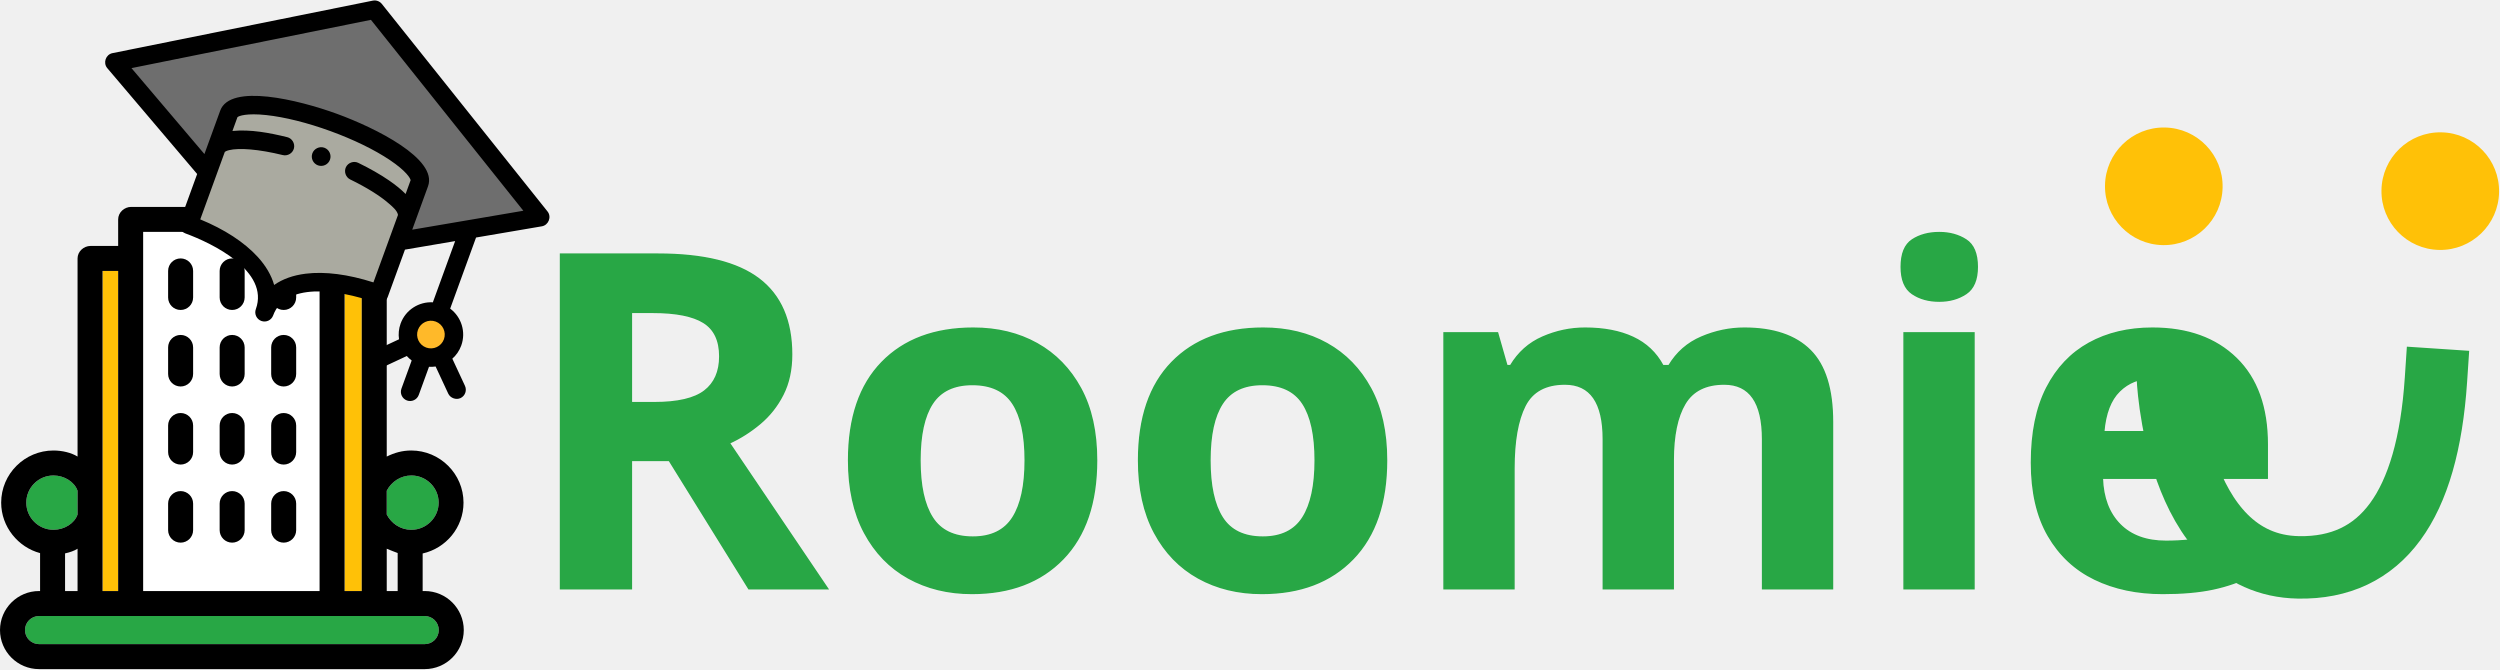
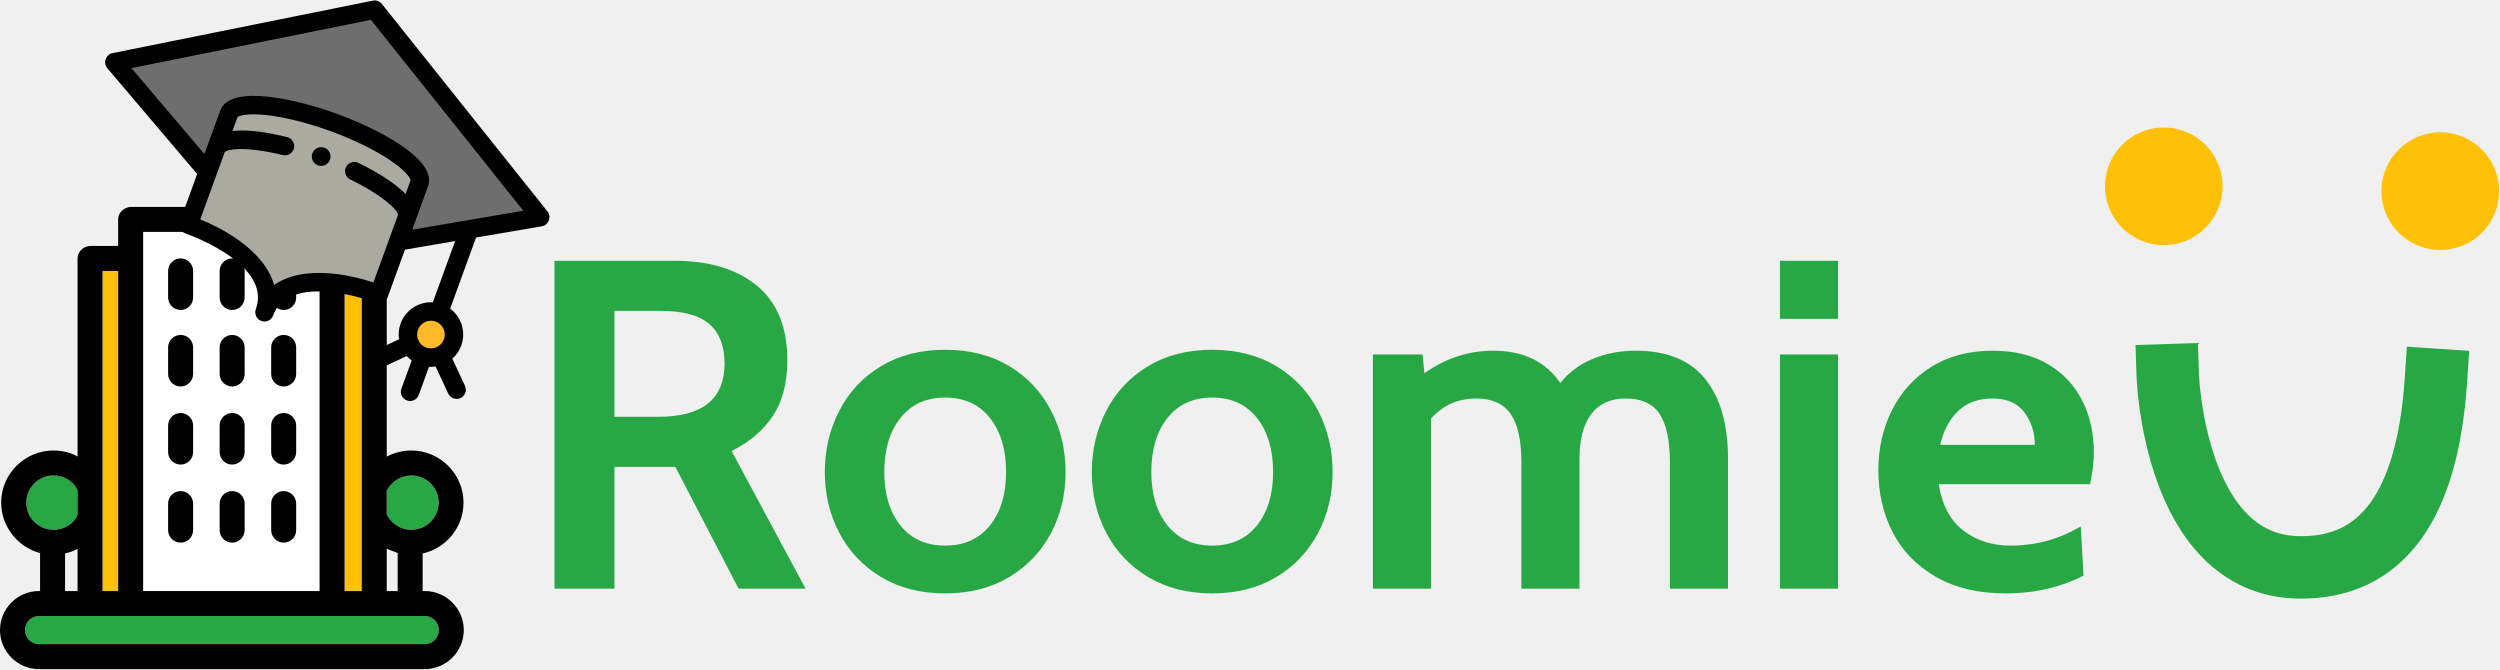
<svg xmlns="http://www.w3.org/2000/svg" width="1601px" height="429px" viewBox="0 0 1601 429" version="1.1">
  <defs />
  <g id="Page-1" stroke="none" stroke-width="1" fill="none" fill-rule="evenodd">
    <g id="White" transform="translate(0, -51)">
      <g id="Group">
        <g id="apartments" transform="translate(0, 183)">
          <path d="M49.667,219.396 C47.667,220.722 44.667,221.736 41.667,222.396 L41.667,246.5 L49.667,246.5 L49.667,219.396 Z" id="Shape" />
          <path d="M247.667,219.396 L247.667,246.5 L254.667,246.5 L254.667,222.15 C252.667,221.494 250.667,220.564 247.667,219.396 Z" id="Shape" />
          <path d="M34.224,207.281 C41.079,207.281 47.667,203.285 49.667,197.51 L49.667,182.27 C47.667,176.495 41.079,172.499 34.224,172.499 C24.635,172.499 16.833,180.301 16.833,189.891 C16.833,199.48 24.635,207.281 34.224,207.281 Z" id="Shape" fill="#28A745" fill-rule="nonzero" />
          <path d="M247.667,197.51 C250.667,203.285 256.588,207.281 263.442,207.281 C273.032,207.281 280.917,199.479 280.917,189.89 C280.917,180.3 272.99,172.498 263.401,172.498 C256.547,172.498 250.668,176.494 247.668,182.269 L247.668,197.51 L247.667,197.51 Z" id="Shape" fill="#28A745" fill-rule="nonzero" />
          <rect id="Rectangle-path" fill="#FFC107" fill-rule="nonzero" x="220.667" y="41.5" width="11" height="205" />
          <rect id="Rectangle-path" fill="#FFC107" fill-rule="nonzero" x="65.667" y="41.5" width="10" height="205" />
          <path d="M91.667,246.5 L204.667,246.5 L204.667,16.5 L91.667,16.5 L91.667,246.5 Z M123.667,207.5 C123.667,211.918 120.085,215.5 115.667,215.5 C111.249,215.5 107.667,211.918 107.667,207.5 L107.667,190.5 C107.667,186.082 111.249,182.5 115.667,182.5 C120.085,182.5 123.667,186.082 123.667,190.5 L123.667,207.5 Z M123.667,157.5 C123.667,161.918 120.085,165.5 115.667,165.5 C111.249,165.5 107.667,161.918 107.667,157.5 L107.667,140.5 C107.667,136.082 111.249,132.5 115.667,132.5 C120.085,132.5 123.667,136.082 123.667,140.5 L123.667,157.5 Z M123.667,107.5 C123.667,111.918 120.085,115.5 115.667,115.5 C111.249,115.5 107.667,111.918 107.667,107.5 L107.667,90.5 C107.667,86.082 111.249,82.5 115.667,82.5 C120.085,82.5 123.667,86.082 123.667,90.5 L123.667,107.5 Z M123.667,58.5 C123.667,62.918 120.085,66.5 115.667,66.5 C111.249,66.5 107.667,62.918 107.667,58.5 L107.667,41.5 C107.667,37.082 111.249,33.5 115.667,33.5 C120.085,33.5 123.667,37.082 123.667,41.5 L123.667,58.5 Z M156.667,207.5 C156.667,211.918 153.085,215.5 148.667,215.5 C144.249,215.5 140.667,211.918 140.667,207.5 L140.667,190.5 C140.667,186.082 144.249,182.5 148.667,182.5 C153.085,182.5 156.667,186.082 156.667,190.5 L156.667,207.5 Z M156.667,157.5 C156.667,161.918 153.085,165.5 148.667,165.5 C144.249,165.5 140.667,161.918 140.667,157.5 L140.667,140.5 C140.667,136.082 144.249,132.5 148.667,132.5 C153.085,132.5 156.667,136.082 156.667,140.5 L156.667,157.5 Z M156.667,107.5 C156.667,111.918 153.085,115.5 148.667,115.5 C144.249,115.5 140.667,111.918 140.667,107.5 L140.667,90.5 C140.667,86.082 144.249,82.5 148.667,82.5 C153.085,82.5 156.667,86.082 156.667,90.5 L156.667,107.5 Z M156.667,58.5 C156.667,62.918 153.085,66.5 148.667,66.5 C144.249,66.5 140.667,62.918 140.667,58.5 L140.667,41.5 C140.667,37.082 144.249,33.5 148.667,33.5 C153.085,33.5 156.667,37.082 156.667,41.5 L156.667,58.5 Z M189.667,207.5 C189.667,211.918 186.085,215.5 181.667,215.5 C177.249,215.5 173.667,211.918 173.667,207.5 L173.667,190.5 C173.667,186.082 177.249,182.5 181.667,182.5 C186.085,182.5 189.667,186.082 189.667,190.5 L189.667,207.5 Z M189.667,157.5 C189.667,161.918 186.085,165.5 181.667,165.5 C177.249,165.5 173.667,161.918 173.667,157.5 L173.667,140.5 C173.667,136.082 177.249,132.5 181.667,132.5 C186.085,132.5 189.667,136.082 189.667,140.5 L189.667,157.5 Z M189.667,107.5 C189.667,111.918 186.085,115.5 181.667,115.5 C177.249,115.5 173.667,111.918 173.667,107.5 L173.667,90.5 C173.667,86.082 177.249,82.5 181.667,82.5 C186.085,82.5 189.667,86.082 189.667,90.5 L189.667,107.5 Z M189.667,41.5 L189.667,58.5 C189.667,62.918 186.085,66.5 181.667,66.5 C177.249,66.5 173.667,62.918 173.667,58.5 L173.667,41.5 C173.667,37.082 177.249,33.5 181.667,33.5 C186.085,33.5 189.667,37.082 189.667,41.5 Z" id="Shape" fill="#FFFFFF" fill-rule="nonzero" />
          <path d="M272,262.5 L25,262.5 C20.037,262.5 16,266.537 16,271.5 C16,276.463 20.037,280.5 25,280.5 L272,280.5 C276.963,280.5 281,276.463 281,271.5 C281,266.537 276.963,262.5 272,262.5 Z" id="Shape" fill="#28A745" fill-rule="nonzero" />
          <path d="M272,246.5 L270.667,246.5 L270.667,222.446 C285.667,219.072 296.834,205.761 296.834,189.89 C296.834,171.478 281.771,156.498 263.359,156.498 C257.723,156.498 252.667,157.907 247.667,160.383 L247.667,33.5 C247.667,29.082 244.418,25.5 240,25.5 L220.667,25.5 L220.667,8.5 C220.667,4.082 217.418,0.5 213,0.5 L84,0.5 C79.582,0.5 75.667,4.082 75.667,8.5 L75.667,25.5 L58,25.5 C53.582,25.5 49.667,29.082 49.667,33.5 L49.667,160.385 C45.667,157.908 39.861,156.499 34.224,156.499 C15.812,156.499 0.75,171.479 0.75,189.891 C0.75,205.407 11.667,218.482 25.667,222.213 L25.667,246.5 L25,246.5 C11.215,246.5 0,257.715 0,271.5 C0,285.285 11.215,296.5 25,296.5 L272,296.5 C285.785,296.5 297,285.285 297,271.5 C297,257.715 285.785,246.5 272,246.5 Z M272,280.5 L25,280.5 C20.037,280.5 16,276.463 16,271.5 C16,266.537 20.037,262.5 25,262.5 L272,262.5 C276.963,262.5 281,266.537 281,271.5 C281,276.463 276.963,280.5 272,280.5 Z M34.224,172.499 C41.079,172.499 47.667,176.495 49.667,182.27 L49.667,197.509 C47.667,203.284 41.079,207.28 34.224,207.28 C24.635,207.28 16.833,199.478 16.833,189.889 C16.833,180.301 24.635,172.499 34.224,172.499 Z M204.667,16.5 L204.667,246.5 L91.667,246.5 L91.667,16.5 L204.667,16.5 Z M263.442,172.499 C273.032,172.499 280.917,180.301 280.917,189.891 C280.917,199.48 272.99,207.282 263.401,207.282 C256.547,207.282 250.668,203.286 247.668,197.511 L247.668,182.27 C250.667,176.495 256.588,172.499 263.442,172.499 Z M247.667,246.5 L247.667,219.396 C250.667,220.564 252.667,221.494 254.667,222.15 L254.667,246.5 L247.667,246.5 Z M231.667,246.5 L220.667,246.5 L220.667,41.5 L231.667,41.5 L231.667,246.5 Z M75.667,246.5 L65.667,246.5 L65.667,41.5 L75.667,41.5 L75.667,246.5 Z M41.667,222.396 C44.667,221.736 47.667,220.722 49.667,219.396 L49.667,246.5 L41.667,246.5 L41.667,222.396 Z" id="Shape" fill="#000000" fill-rule="nonzero" />
          <path d="M115.667,132.5 C111.249,132.5 107.667,136.082 107.667,140.5 L107.667,157.5 C107.667,161.918 111.249,165.5 115.667,165.5 C120.085,165.5 123.667,161.918 123.667,157.5 L123.667,140.5 C123.667,136.082 120.085,132.5 115.667,132.5 Z" id="Shape" fill="#000000" fill-rule="nonzero" />
          <path d="M115.667,182.5 C111.249,182.5 107.667,186.082 107.667,190.5 L107.667,207.5 C107.667,211.918 111.249,215.5 115.667,215.5 C120.085,215.5 123.667,211.918 123.667,207.5 L123.667,190.5 C123.667,186.082 120.085,182.5 115.667,182.5 Z" id="Shape" fill="#000000" fill-rule="nonzero" />
          <path d="M115.667,82.5 C111.249,82.5 107.667,86.082 107.667,90.5 L107.667,107.5 C107.667,111.918 111.249,115.5 115.667,115.5 C120.085,115.5 123.667,111.918 123.667,107.5 L123.667,90.5 C123.667,86.082 120.085,82.5 115.667,82.5 Z" id="Shape" fill="#000000" fill-rule="nonzero" />
          <path d="M115.667,33.5 C111.249,33.5 107.667,37.082 107.667,41.5 L107.667,58.5 C107.667,62.918 111.249,66.5 115.667,66.5 C120.085,66.5 123.667,62.918 123.667,58.5 L123.667,41.5 C123.667,37.082 120.085,33.5 115.667,33.5 Z" id="Shape" fill="#000000" fill-rule="nonzero" />
          <path d="M148.667,132.5 C144.249,132.5 140.667,136.082 140.667,140.5 L140.667,157.5 C140.667,161.918 144.249,165.5 148.667,165.5 C153.085,165.5 156.667,161.918 156.667,157.5 L156.667,140.5 C156.667,136.082 153.085,132.5 148.667,132.5 Z" id="Shape" fill="#000000" fill-rule="nonzero" />
          <path d="M148.667,182.5 C144.249,182.5 140.667,186.082 140.667,190.5 L140.667,207.5 C140.667,211.918 144.249,215.5 148.667,215.5 C153.085,215.5 156.667,211.918 156.667,207.5 L156.667,190.5 C156.667,186.082 153.085,182.5 148.667,182.5 Z" id="Shape" fill="#000000" fill-rule="nonzero" />
          <path d="M148.667,82.5 C144.249,82.5 140.667,86.082 140.667,90.5 L140.667,107.5 C140.667,111.918 144.249,115.5 148.667,115.5 C153.085,115.5 156.667,111.918 156.667,107.5 L156.667,90.5 C156.667,86.082 153.085,82.5 148.667,82.5 Z" id="Shape" fill="#000000" fill-rule="nonzero" />
          <path d="M148.667,33.5 C144.249,33.5 140.667,37.082 140.667,41.5 L140.667,58.5 C140.667,62.918 144.249,66.5 148.667,66.5 C153.085,66.5 156.667,62.918 156.667,58.5 L156.667,41.5 C156.667,37.082 153.085,33.5 148.667,33.5 Z" id="Shape" fill="#000000" fill-rule="nonzero" />
          <path d="M181.667,132.5 C177.249,132.5 173.667,136.082 173.667,140.5 L173.667,157.5 C173.667,161.918 177.249,165.5 181.667,165.5 C186.085,165.5 189.667,161.918 189.667,157.5 L189.667,140.5 C189.667,136.082 186.085,132.5 181.667,132.5 Z" id="Shape" fill="#000000" fill-rule="nonzero" />
          <path d="M181.667,182.5 C177.249,182.5 173.667,186.082 173.667,190.5 L173.667,207.5 C173.667,211.918 177.249,215.5 181.667,215.5 C186.085,215.5 189.667,211.918 189.667,207.5 L189.667,190.5 C189.667,186.082 186.085,182.5 181.667,182.5 Z" id="Shape" fill="#000000" fill-rule="nonzero" />
          <path d="M181.667,82.5 C177.249,82.5 173.667,86.082 173.667,90.5 L173.667,107.5 C173.667,111.918 177.249,115.5 181.667,115.5 C186.085,115.5 189.667,111.918 189.667,107.5 L189.667,90.5 C189.667,86.082 186.085,82.5 181.667,82.5 Z" id="Shape" fill="#000000" fill-rule="nonzero" />
          <path d="M173.667,41.5 L173.667,58.5 C173.667,62.918 177.249,66.5 181.667,66.5 C186.085,66.5 189.667,62.918 189.667,58.5 L189.667,41.5 C189.667,37.082 186.085,33.5 181.667,33.5 C177.249,33.5 173.667,37.082 173.667,41.5 Z" id="Shape" fill="#000000" fill-rule="nonzero" />
        </g>
        <g id="mortarboard" transform="translate(201.9099, 161.5891) rotate(20) translate(-201.9099, -161.5891) translate(50.90994, 44.58908)" fill-rule="nonzero">
          <path d="M86.439,99.344 C86.439,89.575 115.568,81.655 151.5,81.655 C187.432,81.655 216.561,89.575 216.561,99.344 L216.561,139 L297,93.393 L151.501,5 L6,93.393 L86.439,139 L86.439,99.344 Z" id="Shape" fill="#6E6E6E" />
          <circle id="Oval" fill="#FFB929" cx="257" cy="189" r="15" />
          <path d="M216,175.055 L216,99.679 C216,89.915 186.898,82 151,82 C115.102,82 86,89.915 86,99.679 L86,175.055 C121.926,175.158 151,188.018 151,211 C151,187.12 180.075,175.158 216,175.055 Z" id="Shape" fill="#AAAAA0" />
          <path d="M299.24,89.465 L154.08,0.863 C152.194,-0.288 149.825,-0.288 147.938,0.863 C147.938,0.863 3.146,89.24 2.779,89.465 C-0.999,91.771 -0.903,97.466 2.932,99.65 L80.2,143.666 L80.2,176.078 C80.2,179.336 82.831,181.979 86.084,181.989 C104.547,182.042 145.108,186.166 145.108,212.13 C145.108,215.394 147.751,218.041 151.009,218.041 C154.267,218.041 156.91,215.394 156.91,212.13 C156.91,190.007 188.707,182.067 215.934,181.989 C219.187,181.979 221.819,179.336 221.819,176.078 L221.819,143.666 L250.142,127.531 L250.142,169.258 C241.621,171.808 235.39,179.727 235.39,189.08 C235.39,192.638 236.292,195.989 237.878,198.916 L224.332,212.485 C222.027,214.793 222.027,218.535 224.332,220.844 C226.615,223.129 230.403,223.121 232.678,220.844 L246.224,207.275 C247.46,207.947 248.773,208.492 250.143,208.902 L250.143,228.09 C250.143,231.353 252.785,234 256.044,234 C259.302,234 261.945,231.353 261.945,228.09 L261.945,208.902 C263.315,208.492 264.628,207.947 265.863,207.275 C265.863,207.275 279.351,220.785 279.409,220.843 C281.613,223.051 285.552,223.048 287.755,220.843 C290.059,218.535 290.059,214.793 287.755,212.484 L274.209,198.915 C275.795,195.989 276.697,192.638 276.697,189.08 C276.697,179.727 270.465,171.807 261.945,169.258 L261.945,120.808 C261.945,120.808 299.05,99.67 299.086,99.649 C302.81,97.528 303.076,91.806 299.24,89.465 Z M264.895,189.079 C264.895,193.967 260.924,197.945 256.044,197.945 C251.163,197.945 247.193,193.967 247.193,189.079 C247.193,184.191 251.163,180.213 256.044,180.213 C260.924,180.213 264.895,184.19 264.895,189.079 Z M210.017,170.288 C193.068,170.943 178.4,174.234 167.327,179.898 C160.103,183.593 154.572,188.204 150.836,193.582 C147.087,188.389 141.665,183.868 134.731,180.255 C123.469,174.387 108.79,170.976 92.001,170.294 L92.001,124.292 C92.189,123.979 92.886,123.169 94.202,122.313 C96.846,120.527 101.466,118.678 106.872,117.229 C112.719,115.64 119.888,114.363 127.595,113.517 C130.792,113.166 133.172,110.209 132.824,107.005 C132.477,103.821 129.499,101.413 126.321,101.767 C114.809,103.03 102.539,104.992 92.002,110.041 L92.002,100.649 C92.56,99.55 96.626,96.094 108.903,93.061 C120.399,90.221 135.353,88.657 151.01,88.657 C166.667,88.657 181.621,90.221 193.117,93.061 C205.394,96.094 209.459,99.55 210.019,100.649 L210.019,110.039 C206.472,108.332 202.172,106.831 196.984,105.486 C190.458,103.807 182.963,102.525 174.702,101.661 C171.52,101.329 168.558,103.751 168.229,106.933 C167.899,110.121 170.323,113.088 173.487,113.423 C184.988,114.605 195.125,116.751 202.042,119.452 C204.464,120.389 208.702,121.834 210.019,124.304 L210.017,170.288 Z M221.819,130.066 L221.819,100.477 C221.819,81.814 177.308,76.835 151.009,76.835 C124.709,76.835 80.198,81.814 80.198,100.477 L80.198,130.066 L17.476,94.335 L151.009,12.831 L284.542,94.335 L221.819,130.066 Z" id="Shape" fill="#000000" />
          <path d="M151,100 C151,100 150.983,100 150.982,100 C147.728,100 144.988,102.771 145,106.012 C145.006,109.312 147.694,112 151.013,112 C154.318,111.988 157.006,109.294 157,105.988 C156.994,102.682 154.3,100 151,100 Z" id="Shape" fill="#000000" />
        </g>
      </g>
-       <g id="RoomieU-2" transform="translate(332, 132)">
-         <text id="Roomie" stroke="#28A745" fill="#28A745" font-family="Cabin-Bold, Cabin" font-size="300" font-weight="bold">
-           <tspan x="0" y="296">Roomie</tspan>
-         </text>
-         <g id="uparty-white" transform="translate(1140.729, 142.6863) rotate(1) translate(-1140.729, -142.6863) translate(1014.229, 2.186331)">
+       <g id="RoomieU-2" transform="translate(355, 132)">
+         <path d="M0.1,86 L76.9,86 C99.3,86 116.95,91.35 129.85,102.05 C142.75,112.75 149.2,128.6 149.2,149.6 C149.2,164.2 146.1,176.15 139.9,185.45 C133.7,194.75 124.9,202.2 113.5,207.8 L160.9,296 L118,296 L77.5,218 L38.5,218 L38.5,296 L0.1,296 L0.1,86 Z M66.7,185.9 C94.9,185.9 109,174.5 109,151.7 C109,140.7 105.8,132.35 99.4,126.65 C93,120.95 82.6,118.1 68.2,118.1 L38.5,118.1 L38.5,185.9 L66.7,185.9 Z M250.3,299 C234.5,299 220.8,295.5 209.2,288.5 C197.6,281.5 188.7,272.1 182.5,260.3 C176.3,248.5 173.2,235.5 173.2,221.3 C173.2,207.1 176.3,194 182.5,182 C188.7,170 197.6,160.5 209.2,153.5 C220.8,146.5 234.5,143 250.3,143 C266.1,143 279.8,146.5 291.4,153.5 C303,160.5 311.9,170 318.1,182 C324.3,194 327.4,207.1 327.4,221.3 C327.4,235.5 324.3,248.5 318.1,260.3 C311.9,272.1 303,281.5 291.4,288.5 C279.8,295.5 266.1,299 250.3,299 Z M250.3,268.4 C262.5,268.4 272.05,264.1 278.95,255.5 C285.85,246.9 289.3,235.5 289.3,221.3 C289.3,206.9 285.85,195.35 278.95,186.65 C272.05,177.95 262.5,173.6 250.3,173.6 C238.1,173.6 228.55,177.95 221.65,186.65 C214.75,195.35 211.3,206.9 211.3,221.3 C211.3,235.5 214.75,246.9 221.65,255.5 C228.55,264.1 238.1,268.4 250.3,268.4 Z M421.3,299 C405.5,299 391.8,295.5 380.2,288.5 C368.6,281.5 359.7,272.1 353.5,260.3 C347.3,248.5 344.2,235.5 344.2,221.3 C344.2,207.1 347.3,194 353.5,182 C359.7,170 368.6,160.5 380.2,153.5 C391.8,146.5 405.5,143 421.3,143 C437.1,143 450.8,146.5 462.4,153.5 C474,160.5 482.9,170 489.1,182 C495.3,194 498.4,207.1 498.4,221.3 C498.4,235.5 495.3,248.5 489.1,260.3 C482.9,272.1 474,281.5 462.4,288.5 C450.8,295.5 437.1,299 421.3,299 Z M421.3,268.4 C433.5,268.4 443.05,264.1 449.95,255.5 C456.85,246.9 460.3,235.5 460.3,221.3 C460.3,206.9 456.85,195.35 449.95,186.65 C443.05,177.95 433.5,173.6 421.3,173.6 C409.1,173.6 399.55,177.95 392.65,186.65 C385.75,195.35 382.3,206.9 382.3,221.3 C382.3,235.5 385.75,246.9 392.65,255.5 C399.55,264.1 409.1,268.4 421.3,268.4 Z M692.5,143.6 C712.5,143.6 727.35,149.65 737.05,161.75 C746.75,173.85 751.6,190.8 751.6,212.6 L751.6,296 L714.4,296 L714.4,215.3 C714.4,201.1 712.2,190.7 707.8,184.1 C703.4,177.5 696.2,174.2 686.2,174.2 C676.4,174.2 669,177.55 664,184.25 C659,190.95 656.5,200.4 656.5,212.6 L656.5,296 L619.3,296 L619.3,215.3 C619.3,201.1 617,190.7 612.4,184.1 C607.8,177.5 600.5,174.2 590.5,174.2 C578.7,174.2 569,178.5 561.4,187.1 L561.4,296 L524.2,296 L524.2,146 L556,146 L557.2,158 C570.8,148.4 585.5,143.6 601.3,143.6 C620.5,143.6 634.8,150.5 644.2,164.3 C649.4,157.7 656.2,152.6 664.6,149 C673,145.4 682.3,143.6 692.5,143.6 Z M784.9,86 L822.1,86 L822.1,123.2 L784.9,123.2 L784.9,86 Z M784.9,146 L822.1,146 L822.1,296 L784.9,296 L784.9,146 Z M929.2,299 C911.8,299 896.95,295.45 884.65,288.35 C872.35,281.25 863.15,271.75 857.05,259.85 C850.95,247.95 847.9,234.7 847.9,220.1 C847.9,206.1 850.8,193.3 856.6,181.7 C862.4,170.1 870.8,160.85 881.8,153.95 C892.8,147.05 905.9,143.6 921.1,143.6 C935.1,143.6 946.95,146.5 956.65,152.3 C966.35,158.1 973.65,165.9 978.55,175.7 C983.45,185.5 985.9,196.5 985.9,208.7 C985.9,214.7 985.1,221.5 983.5,229.1 L886.6,229.1 C888.6,242.3 893.8,252.15 902.2,258.65 C910.6,265.15 920.7,268.4 932.5,268.4 C948.7,268.4 963.7,264.3 977.5,256.1 L979.3,287.6 C972.9,291 965.45,293.75 956.95,295.85 C948.45,297.95 939.2,299 929.2,299 Z M948.1,203.9 C948.1,196.1 945.9,189.2 941.5,183.2 C937.1,177.2 930.3,174.2 921.1,174.2 C911.9,174.2 904.5,176.9 898.9,182.3 C893.3,187.7 889.5,194.9 887.5,203.9 L948.1,203.9 Z" id="Roomie" fill="#28A745" />
+         <g id="uparty-white" transform="translate(1117.729, 142.6863) rotate(1) translate(-1117.729, -142.6863) translate(991.2286, 2.186331)">
          <path d="M42.287,158.577 C42.287,158.577 48.276,280.152 128.183,280.152 C181.454,280.152 210.086,239.627 214.078,158.577" id="Line" stroke="#28A745" stroke-width="40" stroke-linecap="square" />
          <circle id="Oval-2" fill="#FFC107" fill-rule="nonzero" cx="37.662" cy="37.662" r="37.662" />
          <circle id="Oval-2-Copy" fill="#FFC107" fill-rule="nonzero" cx="214.739" cy="37.662" r="37.662" />
        </g>
      </g>
    </g>
  </g>
</svg>
